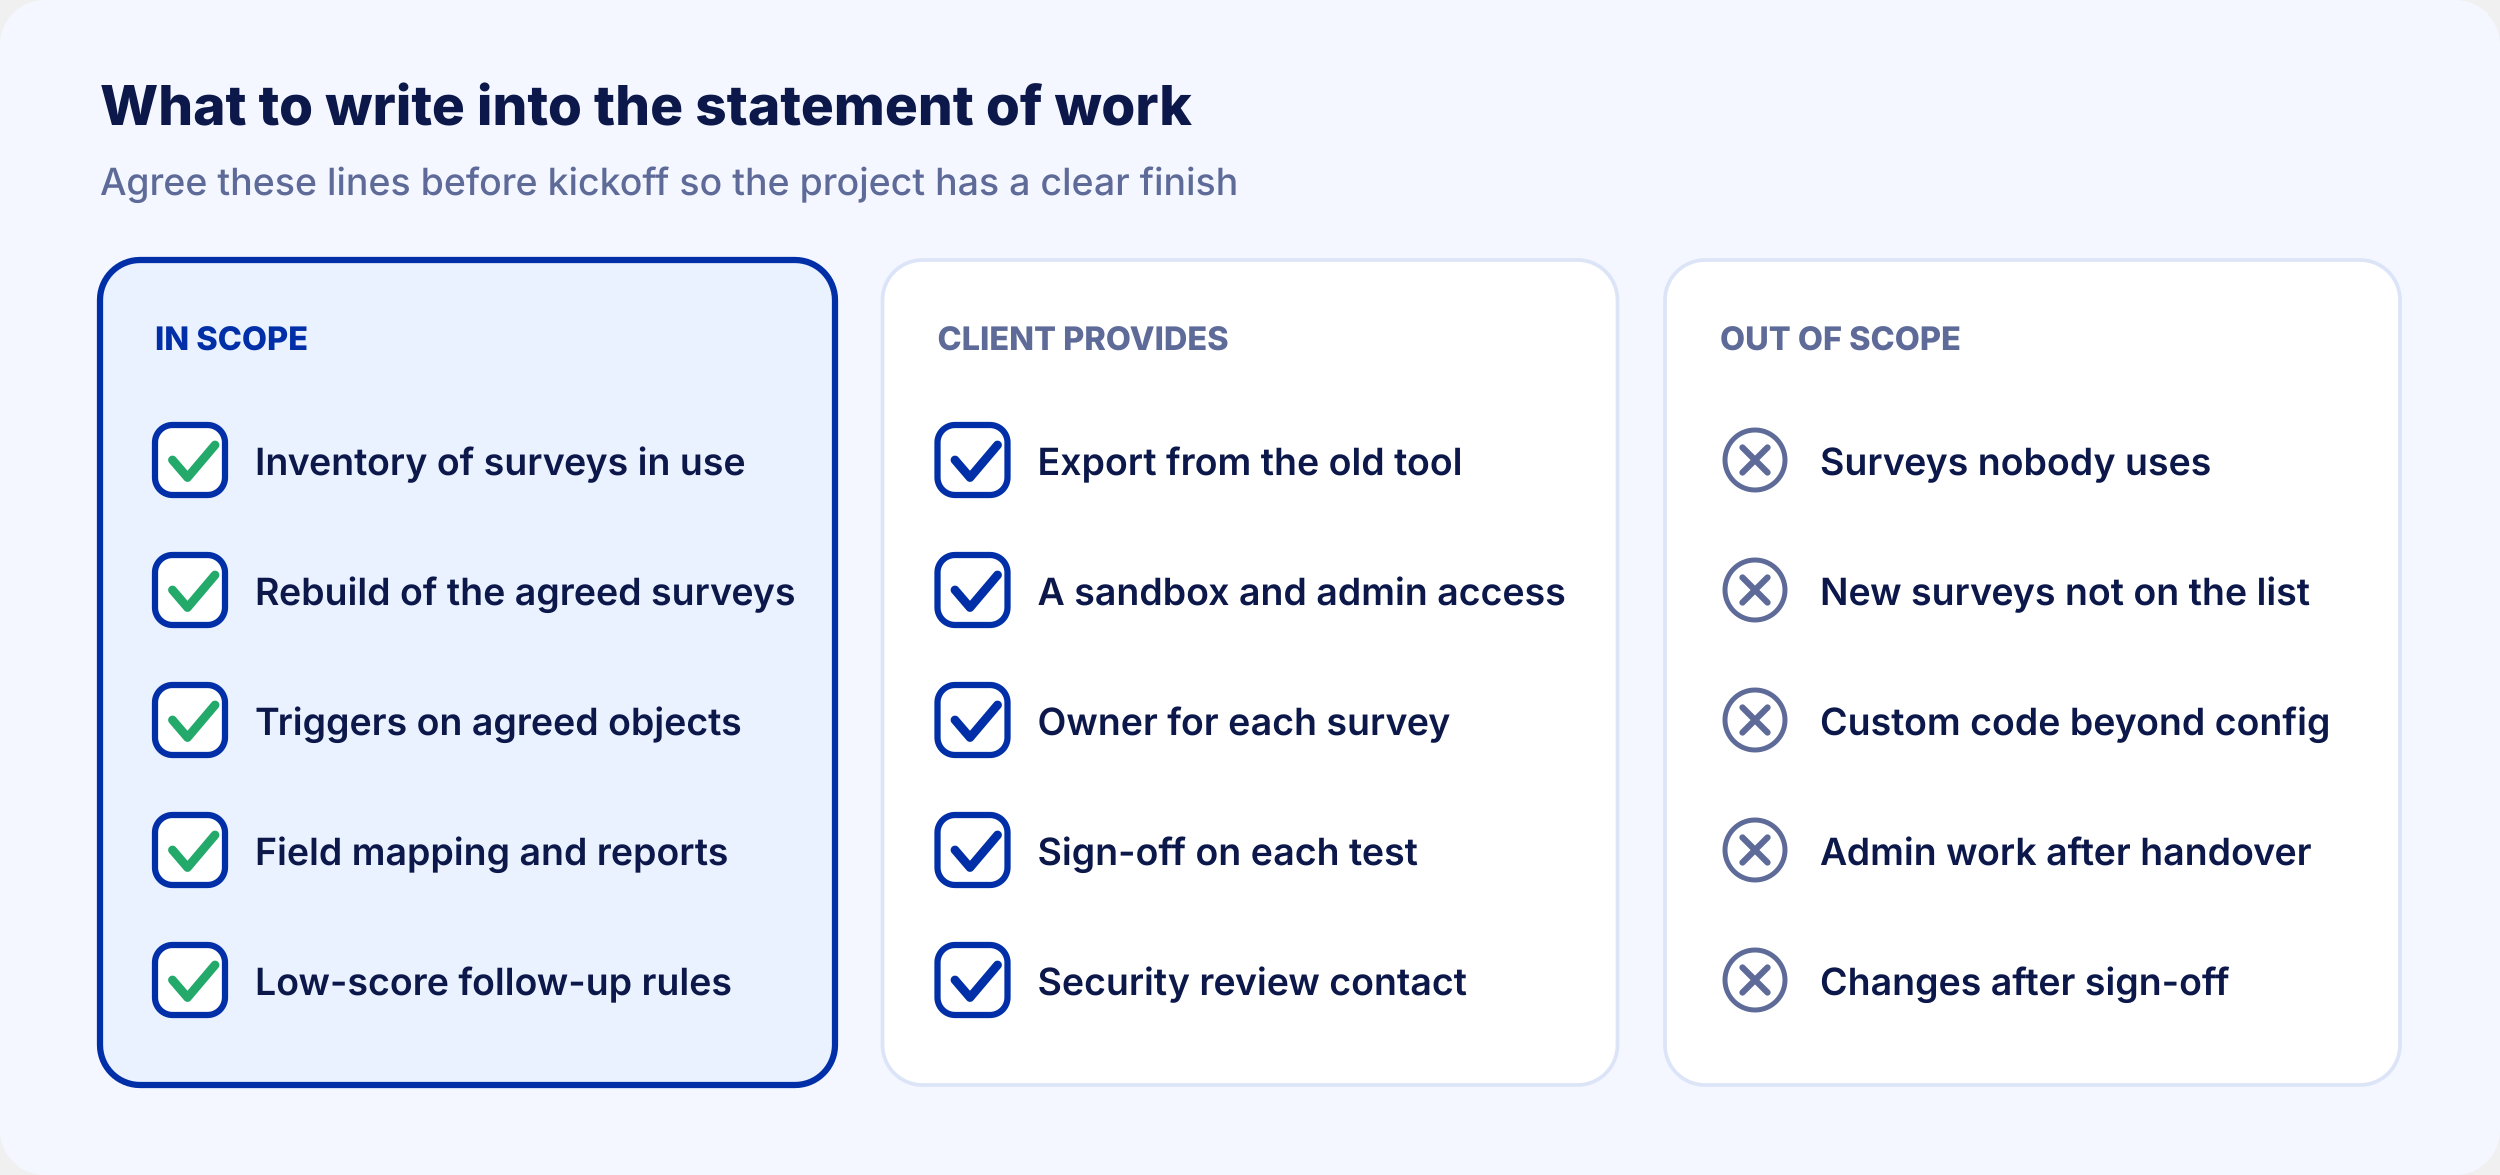
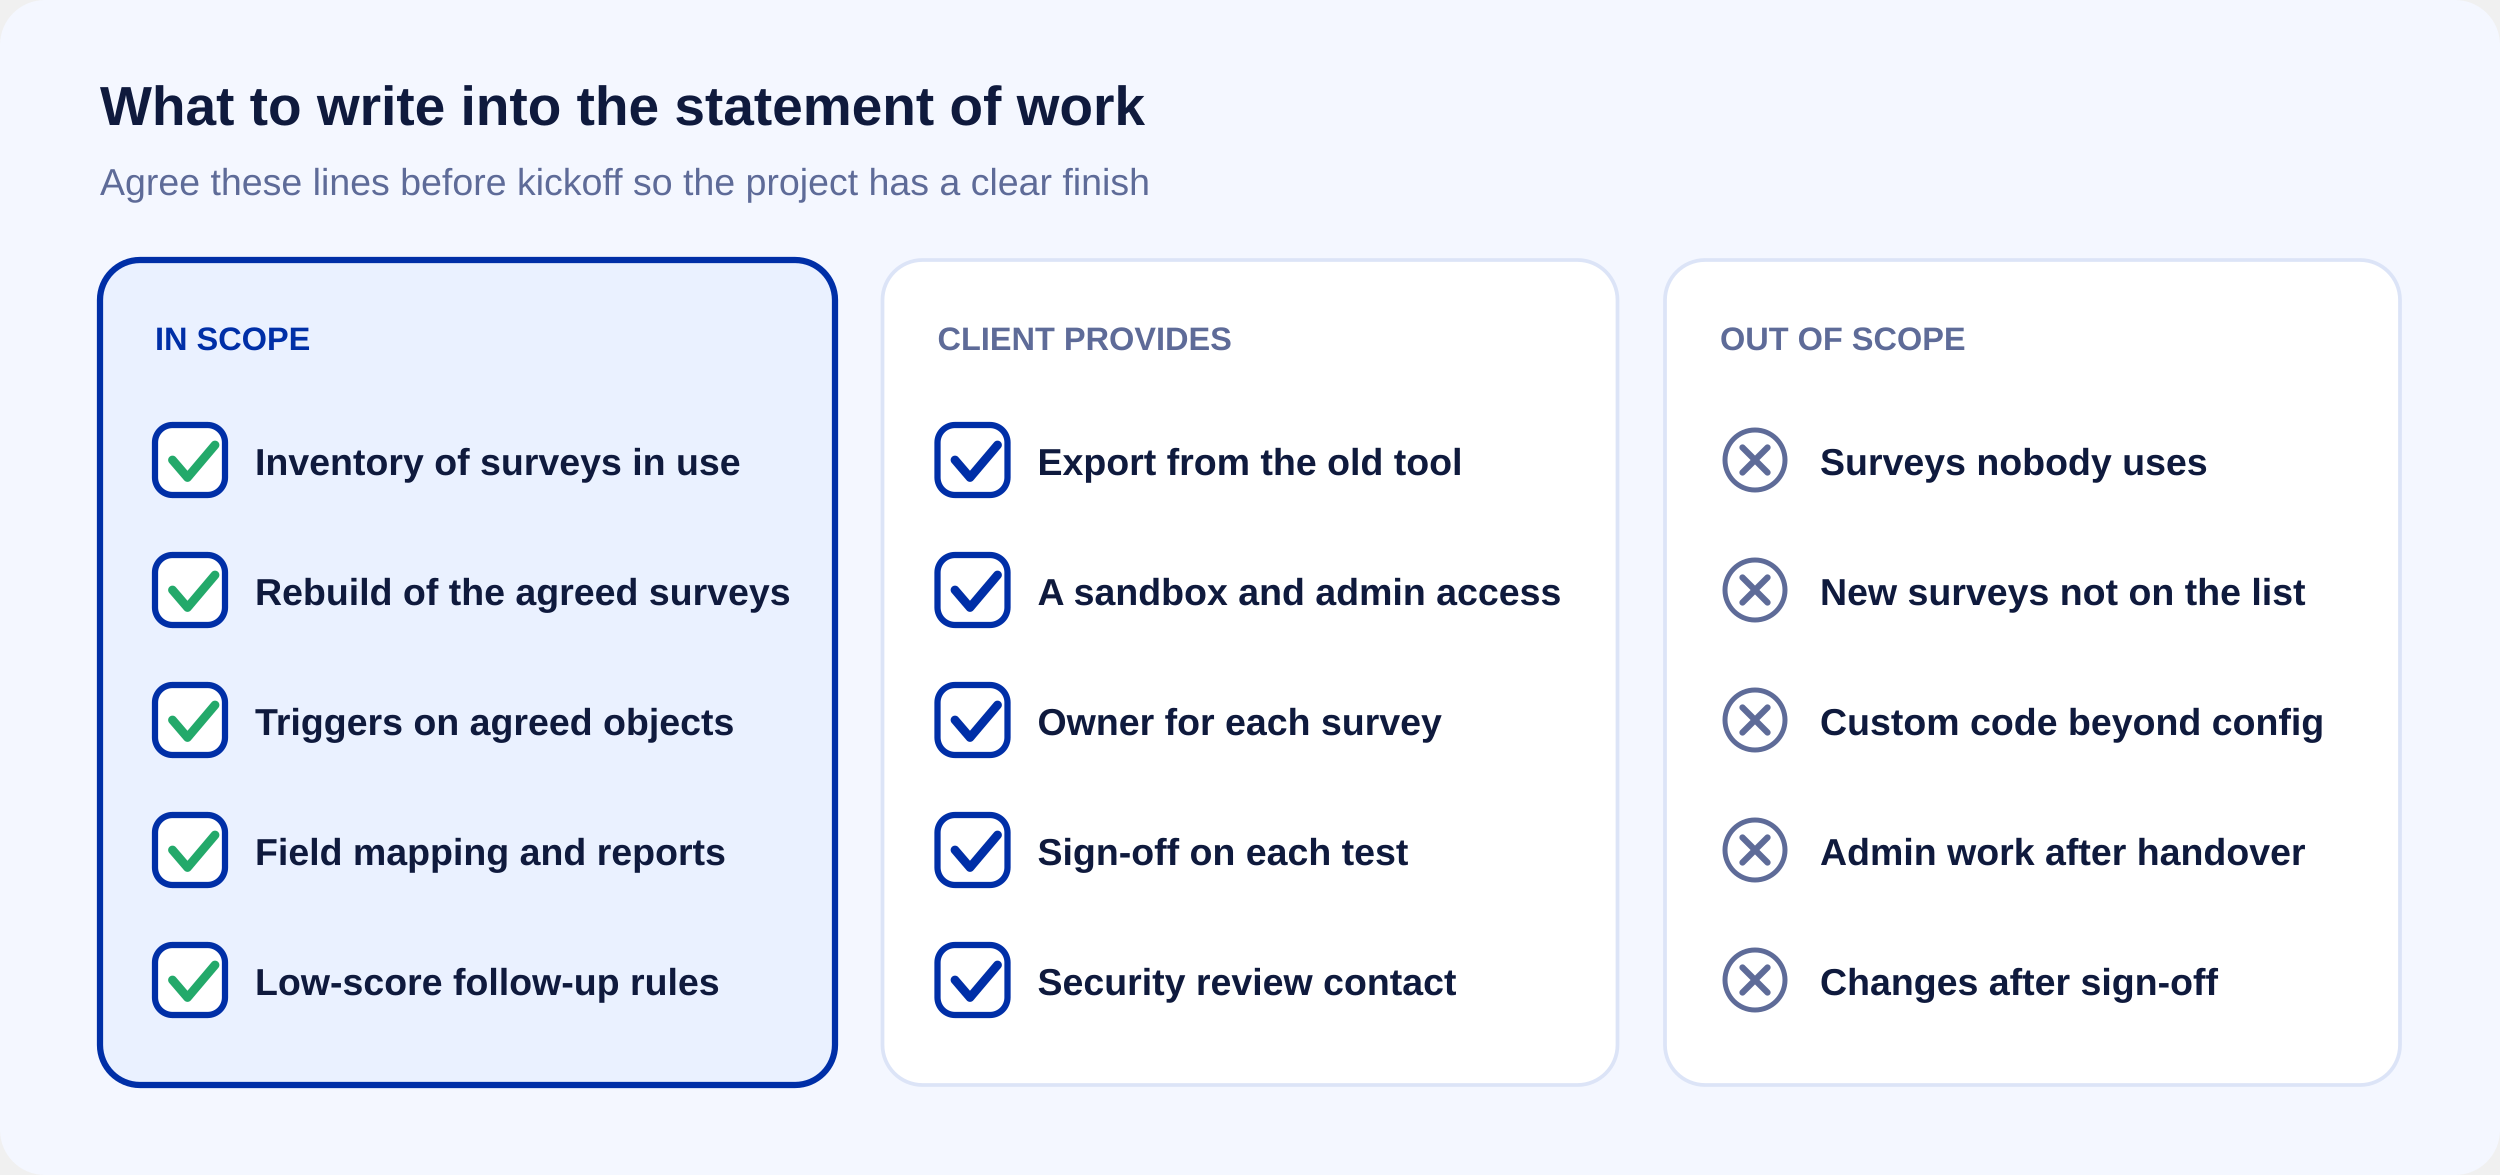
<svg xmlns="http://www.w3.org/2000/svg" viewBox="0 0 1000 470" role="img" aria-label="Statement of work scope. In scope: survey inventory, rebuild of agreed surveys, triggers on agreed objects, field mapping and reports, low-score follow-up rules. Client provides: export from the old tool, a sandbox and admin access, an owner per survey, sign-off on each test, a security review contact. Out of scope: unused surveys, new surveys not on the list, custom code, ongoing admin after handover, changes after sign-off">
  <defs>
    <marker id="ah" viewBox="0 0 10 10" refX="8" refY="5" markerWidth="7" markerHeight="7" orient="auto-start-reverse">
      <path d="M0 0L10 5L0 10z" fill="#002FA7" />
    </marker>
    <marker id="ahs" viewBox="0 0 10 10" refX="9" refY="5" markerWidth="4" markerHeight="4" orient="auto">
      <path d="M0 0L10 5L0 10z" fill="#002FA7" />
    </marker>
    <marker id="aha" viewBox="0 0 10 10" refX="8" refY="5" markerWidth="5" markerHeight="5" orient="auto-start-reverse">
      <path d="M0 0L10 5L0 10z" fill="#E9A52B" />
    </marker>
    <marker id="ahr" viewBox="0 0 10 10" refX="8" refY="5" markerWidth="6" markerHeight="6" orient="auto-start-reverse">
      <path d="M0 0L10 5L0 10z" fill="#EB5757" />
    </marker>
    <marker id="ahg" viewBox="0 0 10 10" refX="8" refY="5" markerWidth="6" markerHeight="6" orient="auto-start-reverse">
      <path d="M0 0L10 5L0 10z" fill="#23A96A" />
    </marker>
  </defs>
  <rect width="1000" height="470" rx="18" fill="#F4F7FF" />
-   <text x="40" y="50" font-size="22" font-weight="800" fill="#0C184A" text-anchor="start" font-family="Inter, Arial, sans-serif">What to write into the statement of work</text>
-   <text x="40" y="78" font-size="15" font-weight="500" fill="#5E6B98" text-anchor="start" font-family="Inter, Arial, sans-serif">Agree these lines before kickoff so the project has a clear finish</text>
+   <text x="40" y="50" font-size="22" font-weight="800" fill="#0F1A3D" text-anchor="start" font-family="IBM Plex Sans, Arial, sans-serif">What to write into the statement of work</text>
+   <text x="40" y="78" font-size="15" font-weight="500" fill="#5E6B98" text-anchor="start" font-family="IBM Plex Sans, Arial, sans-serif">Agree these lines before kickoff so the project has a clear finish</text>
  <rect x="40" y="104" width="294" height="330" rx="16" fill="#EAF1FF" stroke="#002FA7" stroke-width="2.5" />
-   <text x="62" y="140" font-size="13" font-weight="800" fill="#002FA7" text-anchor="start" font-family="Inter, Arial, sans-serif">IN SCOPE</text>
+   <text x="62" y="140" font-size="13" font-weight="800" fill="#002FA7" text-anchor="start" font-family="IBM Plex Sans, Arial, sans-serif">IN SCOPE</text>
  <rect x="62" y="170" width="28" height="28" rx="7" fill="#FFFFFF" stroke="#002FA7" stroke-width="2.5" />
  <path d="M69 184 l6 7 l11 -13" fill="none" stroke="#23A96A" stroke-width="3.5" stroke-linecap="round" stroke-linejoin="round" />
-   <text x="102" y="190" font-size="15" font-weight="600" fill="#0C184A" text-anchor="start" font-family="Inter, Arial, sans-serif">Inventory of surveys in use</text>
+   <text x="102" y="190" font-size="15" font-weight="600" fill="#0F1A3D" text-anchor="start" font-family="IBM Plex Sans, Arial, sans-serif">Inventory of surveys in use</text>
  <rect x="62" y="222" width="28" height="28" rx="7" fill="#FFFFFF" stroke="#002FA7" stroke-width="2.5" />
  <path d="M69 236 l6 7 l11 -13" fill="none" stroke="#23A96A" stroke-width="3.5" stroke-linecap="round" stroke-linejoin="round" />
-   <text x="102" y="242" font-size="15" font-weight="600" fill="#0C184A" text-anchor="start" font-family="Inter, Arial, sans-serif">Rebuild of the agreed surveys</text>
+   <text x="102" y="242" font-size="15" font-weight="600" fill="#0F1A3D" text-anchor="start" font-family="IBM Plex Sans, Arial, sans-serif">Rebuild of the agreed surveys</text>
  <rect x="62" y="274" width="28" height="28" rx="7" fill="#FFFFFF" stroke="#002FA7" stroke-width="2.5" />
  <path d="M69 288 l6 7 l11 -13" fill="none" stroke="#23A96A" stroke-width="3.5" stroke-linecap="round" stroke-linejoin="round" />
-   <text x="102" y="294" font-size="15" font-weight="600" fill="#0C184A" text-anchor="start" font-family="Inter, Arial, sans-serif">Triggers on agreed objects</text>
+   <text x="102" y="294" font-size="15" font-weight="600" fill="#0F1A3D" text-anchor="start" font-family="IBM Plex Sans, Arial, sans-serif">Triggers on agreed objects</text>
  <rect x="62" y="326" width="28" height="28" rx="7" fill="#FFFFFF" stroke="#002FA7" stroke-width="2.5" />
  <path d="M69 340 l6 7 l11 -13" fill="none" stroke="#23A96A" stroke-width="3.5" stroke-linecap="round" stroke-linejoin="round" />
-   <text x="102" y="346" font-size="15" font-weight="600" fill="#0C184A" text-anchor="start" font-family="Inter, Arial, sans-serif">Field mapping and reports</text>
+   <text x="102" y="346" font-size="15" font-weight="600" fill="#0F1A3D" text-anchor="start" font-family="IBM Plex Sans, Arial, sans-serif">Field mapping and reports</text>
  <rect x="62" y="378" width="28" height="28" rx="7" fill="#FFFFFF" stroke="#002FA7" stroke-width="2.5" />
  <path d="M69 392 l6 7 l11 -13" fill="none" stroke="#23A96A" stroke-width="3.5" stroke-linecap="round" stroke-linejoin="round" />
-   <text x="102" y="398" font-size="15" font-weight="600" fill="#0C184A" text-anchor="start" font-family="Inter, Arial, sans-serif">Low-score follow-up rules</text>
+   <text x="102" y="398" font-size="15" font-weight="600" fill="#0F1A3D" text-anchor="start" font-family="IBM Plex Sans, Arial, sans-serif">Low-score follow-up rules</text>
  <rect x="353" y="104" width="294" height="330" rx="16" fill="#FFFFFF" stroke="#DCE4F7" stroke-width="1.5" />
-   <text x="375" y="140" font-size="13" font-weight="800" fill="#5E6B98" text-anchor="start" font-family="Inter, Arial, sans-serif">CLIENT PROVIDES</text>
+   <text x="375" y="140" font-size="13" font-weight="800" fill="#5E6B98" text-anchor="start" font-family="IBM Plex Sans, Arial, sans-serif">CLIENT PROVIDES</text>
  <rect x="375" y="170" width="28" height="28" rx="7" fill="#FFFFFF" stroke="#002FA7" stroke-width="2.5" />
  <path d="M382 184 l6 7 l11 -13" fill="none" stroke="#002FA7" stroke-width="3.5" stroke-linecap="round" stroke-linejoin="round" />
-   <text x="415" y="190" font-size="15" font-weight="600" fill="#0C184A" text-anchor="start" font-family="Inter, Arial, sans-serif">Export from the old tool</text>
+   <text x="415" y="190" font-size="15" font-weight="600" fill="#0F1A3D" text-anchor="start" font-family="IBM Plex Sans, Arial, sans-serif">Export from the old tool</text>
  <rect x="375" y="222" width="28" height="28" rx="7" fill="#FFFFFF" stroke="#002FA7" stroke-width="2.5" />
  <path d="M382 236 l6 7 l11 -13" fill="none" stroke="#002FA7" stroke-width="3.5" stroke-linecap="round" stroke-linejoin="round" />
-   <text x="415" y="242" font-size="15" font-weight="600" fill="#0C184A" text-anchor="start" font-family="Inter, Arial, sans-serif">A sandbox and admin access</text>
+   <text x="415" y="242" font-size="15" font-weight="600" fill="#0F1A3D" text-anchor="start" font-family="IBM Plex Sans, Arial, sans-serif">A sandbox and admin access</text>
  <rect x="375" y="274" width="28" height="28" rx="7" fill="#FFFFFF" stroke="#002FA7" stroke-width="2.5" />
  <path d="M382 288 l6 7 l11 -13" fill="none" stroke="#002FA7" stroke-width="3.5" stroke-linecap="round" stroke-linejoin="round" />
-   <text x="415" y="294" font-size="15" font-weight="600" fill="#0C184A" text-anchor="start" font-family="Inter, Arial, sans-serif">Owner for each survey</text>
+   <text x="415" y="294" font-size="15" font-weight="600" fill="#0F1A3D" text-anchor="start" font-family="IBM Plex Sans, Arial, sans-serif">Owner for each survey</text>
  <rect x="375" y="326" width="28" height="28" rx="7" fill="#FFFFFF" stroke="#002FA7" stroke-width="2.5" />
  <path d="M382 340 l6 7 l11 -13" fill="none" stroke="#002FA7" stroke-width="3.5" stroke-linecap="round" stroke-linejoin="round" />
-   <text x="415" y="346" font-size="15" font-weight="600" fill="#0C184A" text-anchor="start" font-family="Inter, Arial, sans-serif">Sign-off on each test</text>
+   <text x="415" y="346" font-size="15" font-weight="600" fill="#0F1A3D" text-anchor="start" font-family="IBM Plex Sans, Arial, sans-serif">Sign-off on each test</text>
  <rect x="375" y="378" width="28" height="28" rx="7" fill="#FFFFFF" stroke="#002FA7" stroke-width="2.5" />
  <path d="M382 392 l6 7 l11 -13" fill="none" stroke="#002FA7" stroke-width="3.5" stroke-linecap="round" stroke-linejoin="round" />
-   <text x="415" y="398" font-size="15" font-weight="600" fill="#0C184A" text-anchor="start" font-family="Inter, Arial, sans-serif">Security review contact</text>
+   <text x="415" y="398" font-size="15" font-weight="600" fill="#0F1A3D" text-anchor="start" font-family="IBM Plex Sans, Arial, sans-serif">Security review contact</text>
  <rect x="666" y="104" width="294" height="330" rx="16" fill="#FFFFFF" stroke="#DCE4F7" stroke-width="1.5" />
-   <text x="688" y="140" font-size="13" font-weight="800" fill="#5E6B98" text-anchor="start" font-family="Inter, Arial, sans-serif">OUT OF SCOPE</text>
+   <text x="688" y="140" font-size="13" font-weight="800" fill="#5E6B98" text-anchor="start" font-family="IBM Plex Sans, Arial, sans-serif">OUT OF SCOPE</text>
  <circle cx="702" cy="184" r="12" fill="#FFFFFF" stroke="#5E6B98" stroke-width="2" />
  <path d="M697 179 l10 10 M707 179 l-10 10" stroke="#5E6B98" stroke-width="2.5" stroke-linecap="round" />
-   <text x="728" y="190" font-size="15" font-weight="600" fill="#0C184A" text-anchor="start" font-family="Inter, Arial, sans-serif">Surveys nobody uses</text>
+   <text x="728" y="190" font-size="15" font-weight="600" fill="#0F1A3D" text-anchor="start" font-family="IBM Plex Sans, Arial, sans-serif">Surveys nobody uses</text>
  <circle cx="702" cy="236" r="12" fill="#FFFFFF" stroke="#5E6B98" stroke-width="2" />
  <path d="M697 231 l10 10 M707 231 l-10 10" stroke="#5E6B98" stroke-width="2.5" stroke-linecap="round" />
-   <text x="728" y="242" font-size="15" font-weight="600" fill="#0C184A" text-anchor="start" font-family="Inter, Arial, sans-serif">New surveys not on the list</text>
+   <text x="728" y="242" font-size="15" font-weight="600" fill="#0F1A3D" text-anchor="start" font-family="IBM Plex Sans, Arial, sans-serif">New surveys not on the list</text>
  <circle cx="702" cy="288" r="12" fill="#FFFFFF" stroke="#5E6B98" stroke-width="2" />
  <path d="M697 283 l10 10 M707 283 l-10 10" stroke="#5E6B98" stroke-width="2.5" stroke-linecap="round" />
-   <text x="728" y="294" font-size="15" font-weight="600" fill="#0C184A" text-anchor="start" font-family="Inter, Arial, sans-serif">Custom code beyond config</text>
+   <text x="728" y="294" font-size="15" font-weight="600" fill="#0F1A3D" text-anchor="start" font-family="IBM Plex Sans, Arial, sans-serif">Custom code beyond config</text>
  <circle cx="702" cy="340" r="12" fill="#FFFFFF" stroke="#5E6B98" stroke-width="2" />
  <path d="M697 335 l10 10 M707 335 l-10 10" stroke="#5E6B98" stroke-width="2.5" stroke-linecap="round" />
-   <text x="728" y="346" font-size="15" font-weight="600" fill="#0C184A" text-anchor="start" font-family="Inter, Arial, sans-serif">Admin work after handover</text>
+   <text x="728" y="346" font-size="15" font-weight="600" fill="#0F1A3D" text-anchor="start" font-family="IBM Plex Sans, Arial, sans-serif">Admin work after handover</text>
  <circle cx="702" cy="392" r="12" fill="#FFFFFF" stroke="#5E6B98" stroke-width="2" />
  <path d="M697 387 l10 10 M707 387 l-10 10" stroke="#5E6B98" stroke-width="2.5" stroke-linecap="round" />
-   <text x="728" y="398" font-size="15" font-weight="600" fill="#0C184A" text-anchor="start" font-family="Inter, Arial, sans-serif">Changes after sign-off</text>
+   <text x="728" y="398" font-size="15" font-weight="600" fill="#0F1A3D" text-anchor="start" font-family="IBM Plex Sans, Arial, sans-serif">Changes after sign-off</text>
</svg>
